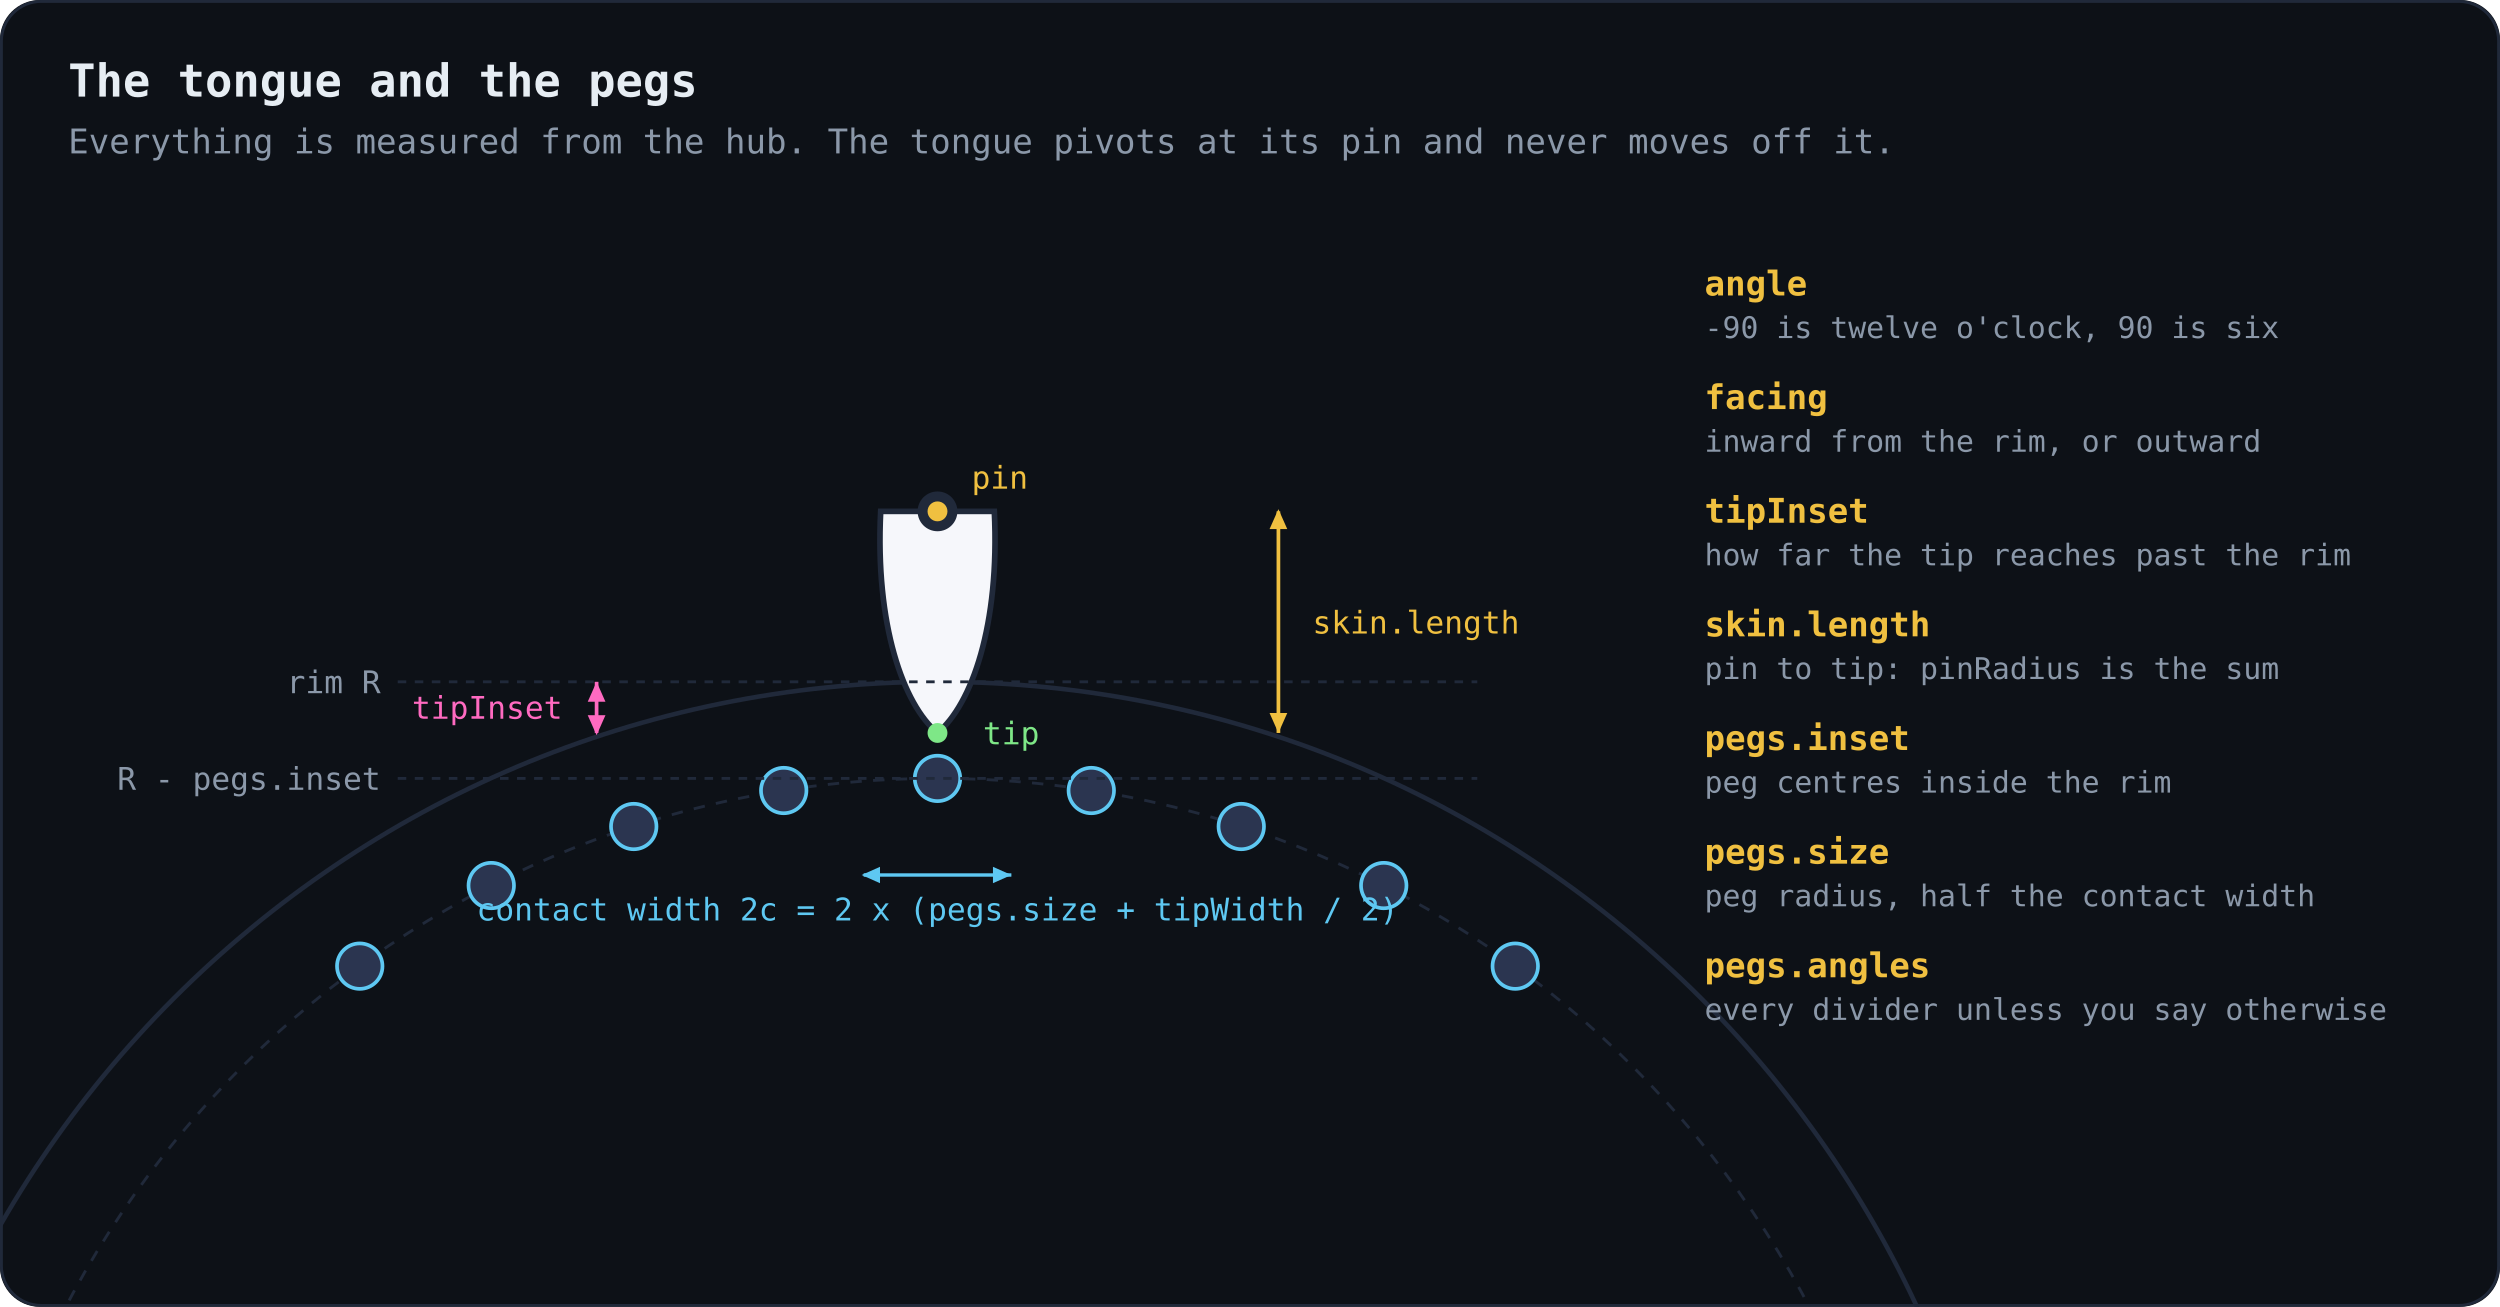
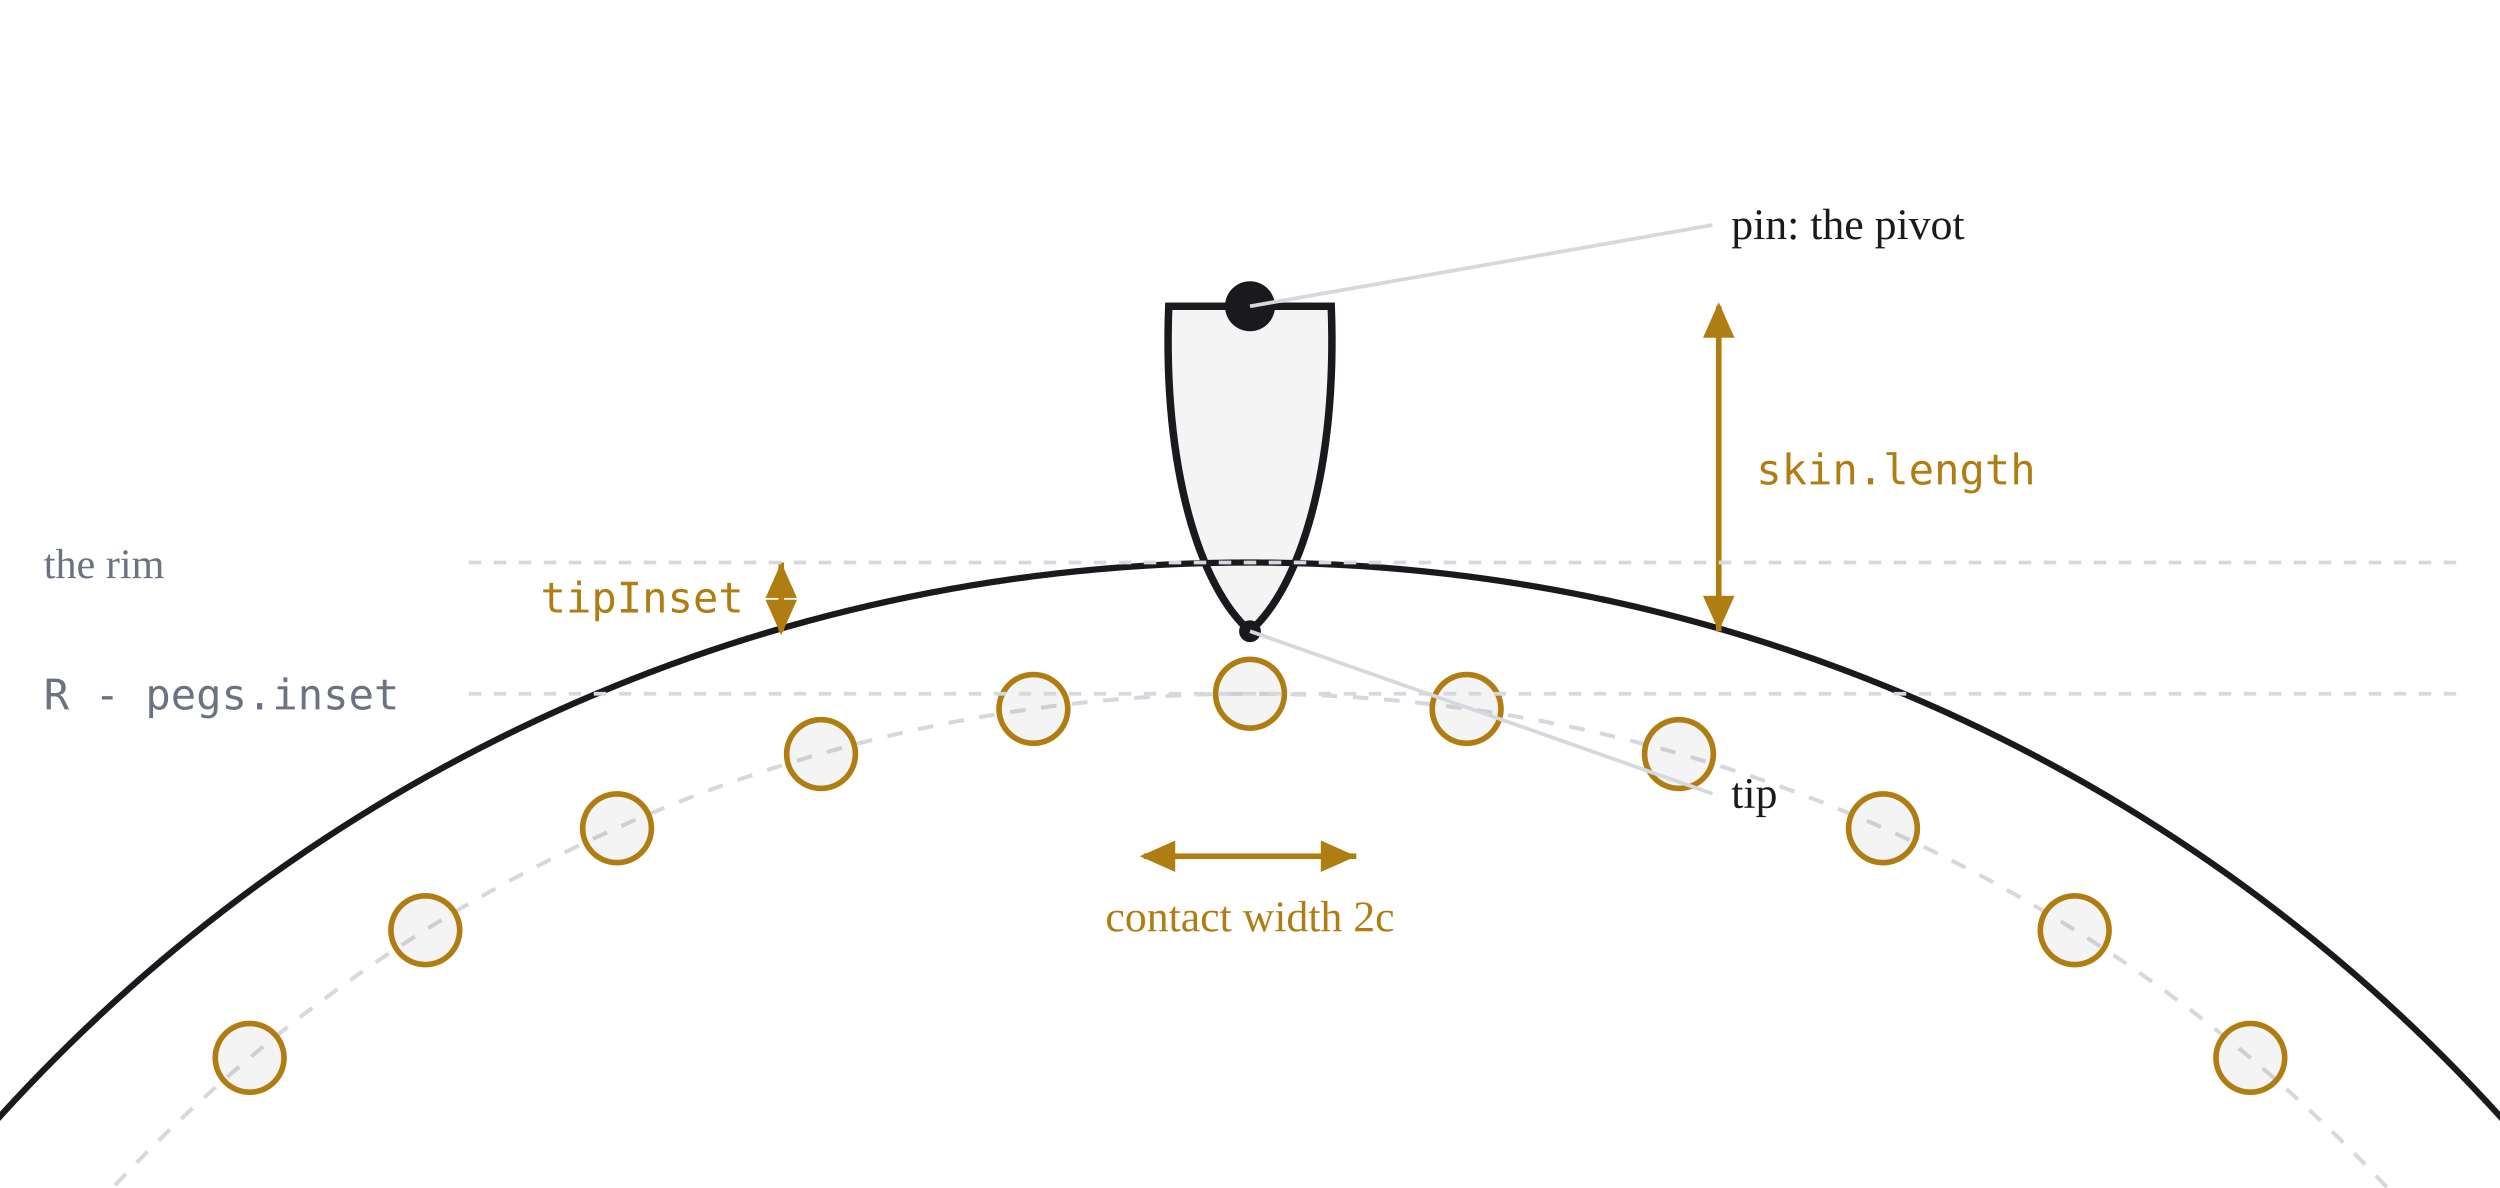
- <svg xmlns="http://www.w3.org/2000/svg" viewBox="0 0 880 460" width="880" height="460" role="img" aria-label="Where the tongue sits and what it touches">
+ <svg xmlns="http://www.w3.org/2000/svg" viewBox="0 0 800 380" width="100%" role="img" aria-label="Where the tongue sits and what it touches" style="font-size:14px;fill:var(--fig-ink, #1a1a1e)">
  <defs>
-     <marker id="head-f0c040" viewBox="0 0 10 10" refX="9" refY="5" markerWidth="6" markerHeight="6" orient="auto-start-reverse">
-       <path d="M0,1 L9,5 L0,9 z" fill="#f0c040" />
+     <marker id="fig-head" viewBox="0 0 10 10" refX="9" refY="5" markerWidth="7" markerHeight="7" orient="auto-start-reverse">
+       <path d="M0,1 L9,5 L0,9 z" fill="var(--fig-key, #b07d12)" />
    </marker>
-     <marker id="tail-f0c040" viewBox="0 0 10 10" refX="1" refY="5" markerWidth="6" markerHeight="6" orient="auto">
-       <path d="M9,1 L0,5 L9,9 z" fill="#f0c040" />
-     </marker>
-     <marker id="head-5ec8f2" viewBox="0 0 10 10" refX="9" refY="5" markerWidth="6" markerHeight="6" orient="auto-start-reverse">
-       <path d="M0,1 L9,5 L0,9 z" fill="#5ec8f2" />
-     </marker>
-     <marker id="tail-5ec8f2" viewBox="0 0 10 10" refX="1" refY="5" markerWidth="6" markerHeight="6" orient="auto">
-       <path d="M9,1 L0,5 L9,9 z" fill="#5ec8f2" />
-     </marker>
-     <marker id="head-7ee787" viewBox="0 0 10 10" refX="9" refY="5" markerWidth="6" markerHeight="6" orient="auto-start-reverse">
-       <path d="M0,1 L9,5 L0,9 z" fill="#7ee787" />
-     </marker>
-     <marker id="tail-7ee787" viewBox="0 0 10 10" refX="1" refY="5" markerWidth="6" markerHeight="6" orient="auto">
-       <path d="M9,1 L0,5 L9,9 z" fill="#7ee787" />
-     </marker>
-     <marker id="head-ff6ac1" viewBox="0 0 10 10" refX="9" refY="5" markerWidth="6" markerHeight="6" orient="auto-start-reverse">
-       <path d="M0,1 L9,5 L0,9 z" fill="#ff6ac1" />
-     </marker>
-     <marker id="tail-ff6ac1" viewBox="0 0 10 10" refX="1" refY="5" markerWidth="6" markerHeight="6" orient="auto">
-       <path d="M9,1 L0,5 L9,9 z" fill="#ff6ac1" />
+     <marker id="fig-tail" viewBox="0 0 10 10" refX="1" refY="5" markerWidth="7" markerHeight="7" orient="auto">
+       <path d="M9,1 L0,5 L9,9 z" fill="var(--fig-key, #b07d12)" />
    </marker>
  </defs>
-   <rect width="880" height="460" rx="14" fill="#0d1117" />
-   <rect x="0.5" y="0.5" width="879" height="459" rx="14" fill="none" stroke="#20293a" />
-   <text x="24" y="34" fill="#e6edf3" font-family="ui-monospace, SFMono-Regular, Menlo, monospace" font-size="16" font-weight="600" text-anchor="start">The tongue and the pegs</text>
-   <text x="24" y="54" fill="#8b98a9" font-family="ui-monospace, SFMono-Regular, Menlo, monospace" font-size="12" font-weight="400" text-anchor="start">Everything is measured from the hub. The tongue pivots at its pin and never moves off it.</text>
-   <circle cx="330" cy="620" r="380" fill="none" stroke="#20293a" stroke-width="1.6" />
-   <circle cx="330" cy="620" r="346" fill="none" stroke="#20293a" stroke-width="1" stroke-dasharray="4 4" />
-   <circle cx="126.63" cy="340.08" r="8" fill="#2b3550" stroke="#5ec8f2" stroke-width="1.3" />
-   <circle cx="172.92" cy="311.71" r="8" fill="#2b3550" stroke="#5ec8f2" stroke-width="1.3" />
-   <circle cx="223.08" cy="290.93" r="8" fill="#2b3550" stroke="#5ec8f2" stroke-width="1.3" />
-   <circle cx="275.87" cy="278.26" r="8" fill="#2b3550" stroke="#5ec8f2" stroke-width="1.3" />
-   <circle cx="330" cy="274" r="8" fill="#2b3550" stroke="#5ec8f2" stroke-width="1.3" />
-   <circle cx="384.13" cy="278.26" r="8" fill="#2b3550" stroke="#5ec8f2" stroke-width="1.3" />
-   <circle cx="436.92" cy="290.93" r="8" fill="#2b3550" stroke="#5ec8f2" stroke-width="1.3" />
-   <circle cx="487.08" cy="311.71" r="8" fill="#2b3550" stroke="#5ec8f2" stroke-width="1.3" />
-   <circle cx="533.37" cy="340.08" r="8" fill="#2b3550" stroke="#5ec8f2" stroke-width="1.3" />
-   <path d="M310,180 C308,220 318,248 330,258 C342,248 352,220 350,180 z" fill="#f6f7fb" stroke="#20293a" stroke-width="2" />
-   <circle cx="330" cy="180" r="7" fill="#20293a" />
-   <circle cx="330" cy="180" r="3" fill="#f6f7fb" />
-   <circle cx="330" cy="180" r="3.5" fill="#f0c040" />
-   <text x="342" y="172" fill="#f0c040" font-family="ui-monospace, SFMono-Regular, Menlo, monospace" font-size="11" font-weight="400" text-anchor="start">pin</text>
-   <circle cx="330" cy="258" r="3.5" fill="#7ee787" />
-   <text x="346" y="262" fill="#7ee787" font-family="ui-monospace, SFMono-Regular, Menlo, monospace" font-size="11" font-weight="400" text-anchor="start">tip</text>
-   <line x1="210" y1="258" x2="210" y2="240" stroke="#ff6ac1" stroke-width="1.3" marker-end="url(#head-ff6ac1)" marker-start="url(#tail-ff6ac1)" />
-   <text x="198" y="253" fill="#ff6ac1" font-family="ui-monospace, SFMono-Regular, Menlo, monospace" font-size="11" font-weight="400" text-anchor="end">tipInset</text>
-   <line x1="450" y1="180" x2="450" y2="258" stroke="#f0c040" stroke-width="1.3" marker-end="url(#head-f0c040)" marker-start="url(#tail-f0c040)" />
-   <text x="462" y="223" fill="#f0c040" font-family="ui-monospace, SFMono-Regular, Menlo, monospace" font-size="11" font-weight="400" text-anchor="start">skin.length</text>
-   <line x1="140" y1="240" x2="520" y2="240" stroke="#20293a" stroke-width="1" stroke-dasharray="3 3" />
-   <text x="134" y="244" fill="#8b98a9" font-family="ui-monospace, SFMono-Regular, Menlo, monospace" font-size="11" font-weight="400" text-anchor="end">rim R</text>
-   <line x1="140" y1="274" x2="520" y2="274" stroke="#20293a" stroke-width="1" stroke-dasharray="3 3" />
-   <text x="134" y="278" fill="#8b98a9" font-family="ui-monospace, SFMono-Regular, Menlo, monospace" font-size="11" font-weight="400" text-anchor="end">R - pegs.inset</text>
-   <line x1="304" y1="308" x2="356" y2="308" stroke="#5ec8f2" stroke-width="1.2" marker-end="url(#head-5ec8f2)" marker-start="url(#tail-5ec8f2)" />
-   <text x="330" y="324" fill="#5ec8f2" font-family="ui-monospace, SFMono-Regular, Menlo, monospace" font-size="11" font-weight="400" text-anchor="middle">contact width 2c = 2 x (pegs.size + tipWidth / 2)</text>
-   <text x="600" y="104" fill="#f0c040" font-family="ui-monospace, SFMono-Regular, Menlo, monospace" font-size="12" font-weight="600" text-anchor="start">angle</text>
-   <text x="600" y="119" fill="#8b98a9" font-family="ui-monospace, SFMono-Regular, Menlo, monospace" font-size="10.5" font-weight="400" text-anchor="start">-90 is twelve o'clock, 90 is six</text>
-   <text x="600" y="144" fill="#f0c040" font-family="ui-monospace, SFMono-Regular, Menlo, monospace" font-size="12" font-weight="600" text-anchor="start">facing</text>
-   <text x="600" y="159" fill="#8b98a9" font-family="ui-monospace, SFMono-Regular, Menlo, monospace" font-size="10.5" font-weight="400" text-anchor="start">inward from the rim, or outward</text>
-   <text x="600" y="184" fill="#f0c040" font-family="ui-monospace, SFMono-Regular, Menlo, monospace" font-size="12" font-weight="600" text-anchor="start">tipInset</text>
-   <text x="600" y="199" fill="#8b98a9" font-family="ui-monospace, SFMono-Regular, Menlo, monospace" font-size="10.5" font-weight="400" text-anchor="start">how far the tip reaches past the rim</text>
-   <text x="600" y="224" fill="#f0c040" font-family="ui-monospace, SFMono-Regular, Menlo, monospace" font-size="12" font-weight="600" text-anchor="start">skin.length</text>
-   <text x="600" y="239" fill="#8b98a9" font-family="ui-monospace, SFMono-Regular, Menlo, monospace" font-size="10.5" font-weight="400" text-anchor="start">pin to tip: pinRadius is the sum</text>
-   <text x="600" y="264" fill="#f0c040" font-family="ui-monospace, SFMono-Regular, Menlo, monospace" font-size="12" font-weight="600" text-anchor="start">pegs.inset</text>
-   <text x="600" y="279" fill="#8b98a9" font-family="ui-monospace, SFMono-Regular, Menlo, monospace" font-size="10.5" font-weight="400" text-anchor="start">peg centres inside the rim</text>
-   <text x="600" y="304" fill="#f0c040" font-family="ui-monospace, SFMono-Regular, Menlo, monospace" font-size="12" font-weight="600" text-anchor="start">pegs.size</text>
-   <text x="600" y="319" fill="#8b98a9" font-family="ui-monospace, SFMono-Regular, Menlo, monospace" font-size="10.5" font-weight="400" text-anchor="start">peg radius, half the contact width</text>
-   <text x="600" y="344" fill="#f0c040" font-family="ui-monospace, SFMono-Regular, Menlo, monospace" font-size="12" font-weight="600" text-anchor="start">pegs.angles</text>
-   <text x="600" y="359" fill="#8b98a9" font-family="ui-monospace, SFMono-Regular, Menlo, monospace" font-size="10.5" font-weight="400" text-anchor="start">every divider unless you say otherwise</text>
+   <circle cx="400" cy="720" r="540" fill="none" stroke="var(--fig-ink, #1a1a1e)" stroke-width="2" />
+   <circle cx="400" cy="720" r="498" fill="none" stroke="var(--fig-line, #d6d8dd)" stroke-width="1.3" stroke-dasharray="5 5" />
+   <circle cx="79.89" cy="338.51" r="11" fill="var(--fig-wash, rgba(20,22,28,0.05))" stroke="var(--fig-key, #b07d12)" stroke-width="1.8" />
+   <circle cx="136.1" cy="297.67" r="11" fill="var(--fig-wash, rgba(20,22,28,0.05))" stroke="var(--fig-key, #b07d12)" stroke-width="1.8" />
+   <circle cx="197.45" cy="265.05" r="11" fill="var(--fig-wash, rgba(20,22,28,0.05))" stroke="var(--fig-key, #b07d12)" stroke-width="1.8" />
+   <circle cx="262.73" cy="241.29" r="11" fill="var(--fig-wash, rgba(20,22,28,0.05))" stroke="var(--fig-key, #b07d12)" stroke-width="1.8" />
+   <circle cx="330.69" cy="226.85" r="11" fill="var(--fig-wash, rgba(20,22,28,0.05))" stroke="var(--fig-key, #b07d12)" stroke-width="1.8" />
+   <circle cx="400" cy="222" r="11" fill="var(--fig-wash, rgba(20,22,28,0.05))" stroke="var(--fig-key, #b07d12)" stroke-width="1.8" />
+   <circle cx="469.31" cy="226.85" r="11" fill="var(--fig-wash, rgba(20,22,28,0.05))" stroke="var(--fig-key, #b07d12)" stroke-width="1.8" />
+   <circle cx="537.27" cy="241.29" r="11" fill="var(--fig-wash, rgba(20,22,28,0.05))" stroke="var(--fig-key, #b07d12)" stroke-width="1.8" />
+   <circle cx="602.55" cy="265.05" r="11" fill="var(--fig-wash, rgba(20,22,28,0.05))" stroke="var(--fig-key, #b07d12)" stroke-width="1.8" />
+   <circle cx="663.9" cy="297.67" r="11" fill="var(--fig-wash, rgba(20,22,28,0.05))" stroke="var(--fig-key, #b07d12)" stroke-width="1.8" />
+   <circle cx="720.11" cy="338.51" r="11" fill="var(--fig-wash, rgba(20,22,28,0.05))" stroke="var(--fig-key, #b07d12)" stroke-width="1.8" />
+   <path d="M374,98 C372,150 384,188 400,202 C416,188 428,150 426,98 z" fill="var(--fig-wash, rgba(20,22,28,0.05))" stroke="var(--fig-ink, #1a1a1e)" stroke-width="2.4" />
+   <circle cx="400" cy="98" r="8" fill="var(--fig-ink, #1a1a1e)" />
+   <circle cx="400" cy="98" r="3.5" fill="var(--fig-ink, #1a1a1e)" />
+   <line x1="400" y1="98" x2="548" y2="72" stroke="var(--fig-line, #d6d8dd)" stroke-width="1.2" />
+   <text x="554" y="76.5" fill="var(--fig-ink, #1a1a1e)" font-size="14" font-weight="500" text-anchor="start">pin: the pivot</text>
+   <circle cx="400" cy="202" r="3.5" fill="var(--fig-ink, #1a1a1e)" />
+   <line x1="400" y1="202" x2="548" y2="254" stroke="var(--fig-line, #d6d8dd)" stroke-width="1.2" />
+   <text x="554" y="258.5" fill="var(--fig-ink, #1a1a1e)" font-size="14" font-weight="500" text-anchor="start">tip</text>
+   <line x1="550" y1="98" x2="550" y2="202" stroke="var(--fig-key, #b07d12)" stroke-width="1.8" marker-end="url(#fig-head)" marker-start="url(#fig-tail)" />
+   <text x="562" y="155" fill="var(--fig-key, #b07d12)" font-size="13.5" font-weight="500" text-anchor="start" font-family="ui-monospace, SFMono-Regular, Menlo, monospace">skin.length</text>
+   <line x1="250" y1="202" x2="250" y2="180" stroke="var(--fig-key, #b07d12)" stroke-width="1.8" marker-end="url(#fig-head)" marker-start="url(#fig-tail)" />
+   <text x="238" y="196" fill="var(--fig-key, #b07d12)" font-size="13.5" font-weight="500" text-anchor="end" font-family="ui-monospace, SFMono-Regular, Menlo, monospace">tipInset</text>
+   <line x1="150" y1="180" x2="790" y2="180" stroke="var(--fig-line, #d6d8dd)" stroke-width="1.2" stroke-dasharray="4 4" />
+   <text x="14" y="185" fill="var(--fig-muted, #6b7280)" font-size="13.5" font-weight="500" text-anchor="start">the rim</text>
+   <line x1="150" y1="222" x2="790" y2="222" stroke="var(--fig-line, #d6d8dd)" stroke-width="1.2" stroke-dasharray="4 4" />
+   <text x="14" y="227" fill="var(--fig-muted, #6b7280)" font-size="13.5" font-weight="500" text-anchor="start" font-family="ui-monospace, SFMono-Regular, Menlo, monospace">R - pegs.inset</text>
+   <line x1="366" y1="274" x2="434" y2="274" stroke="var(--fig-key, #b07d12)" stroke-width="1.8" marker-end="url(#fig-head)" marker-start="url(#fig-tail)" />
+   <text x="400" y="298" fill="var(--fig-key, #b07d12)" font-size="14" font-weight="500" text-anchor="middle">contact width 2c</text>
</svg>
